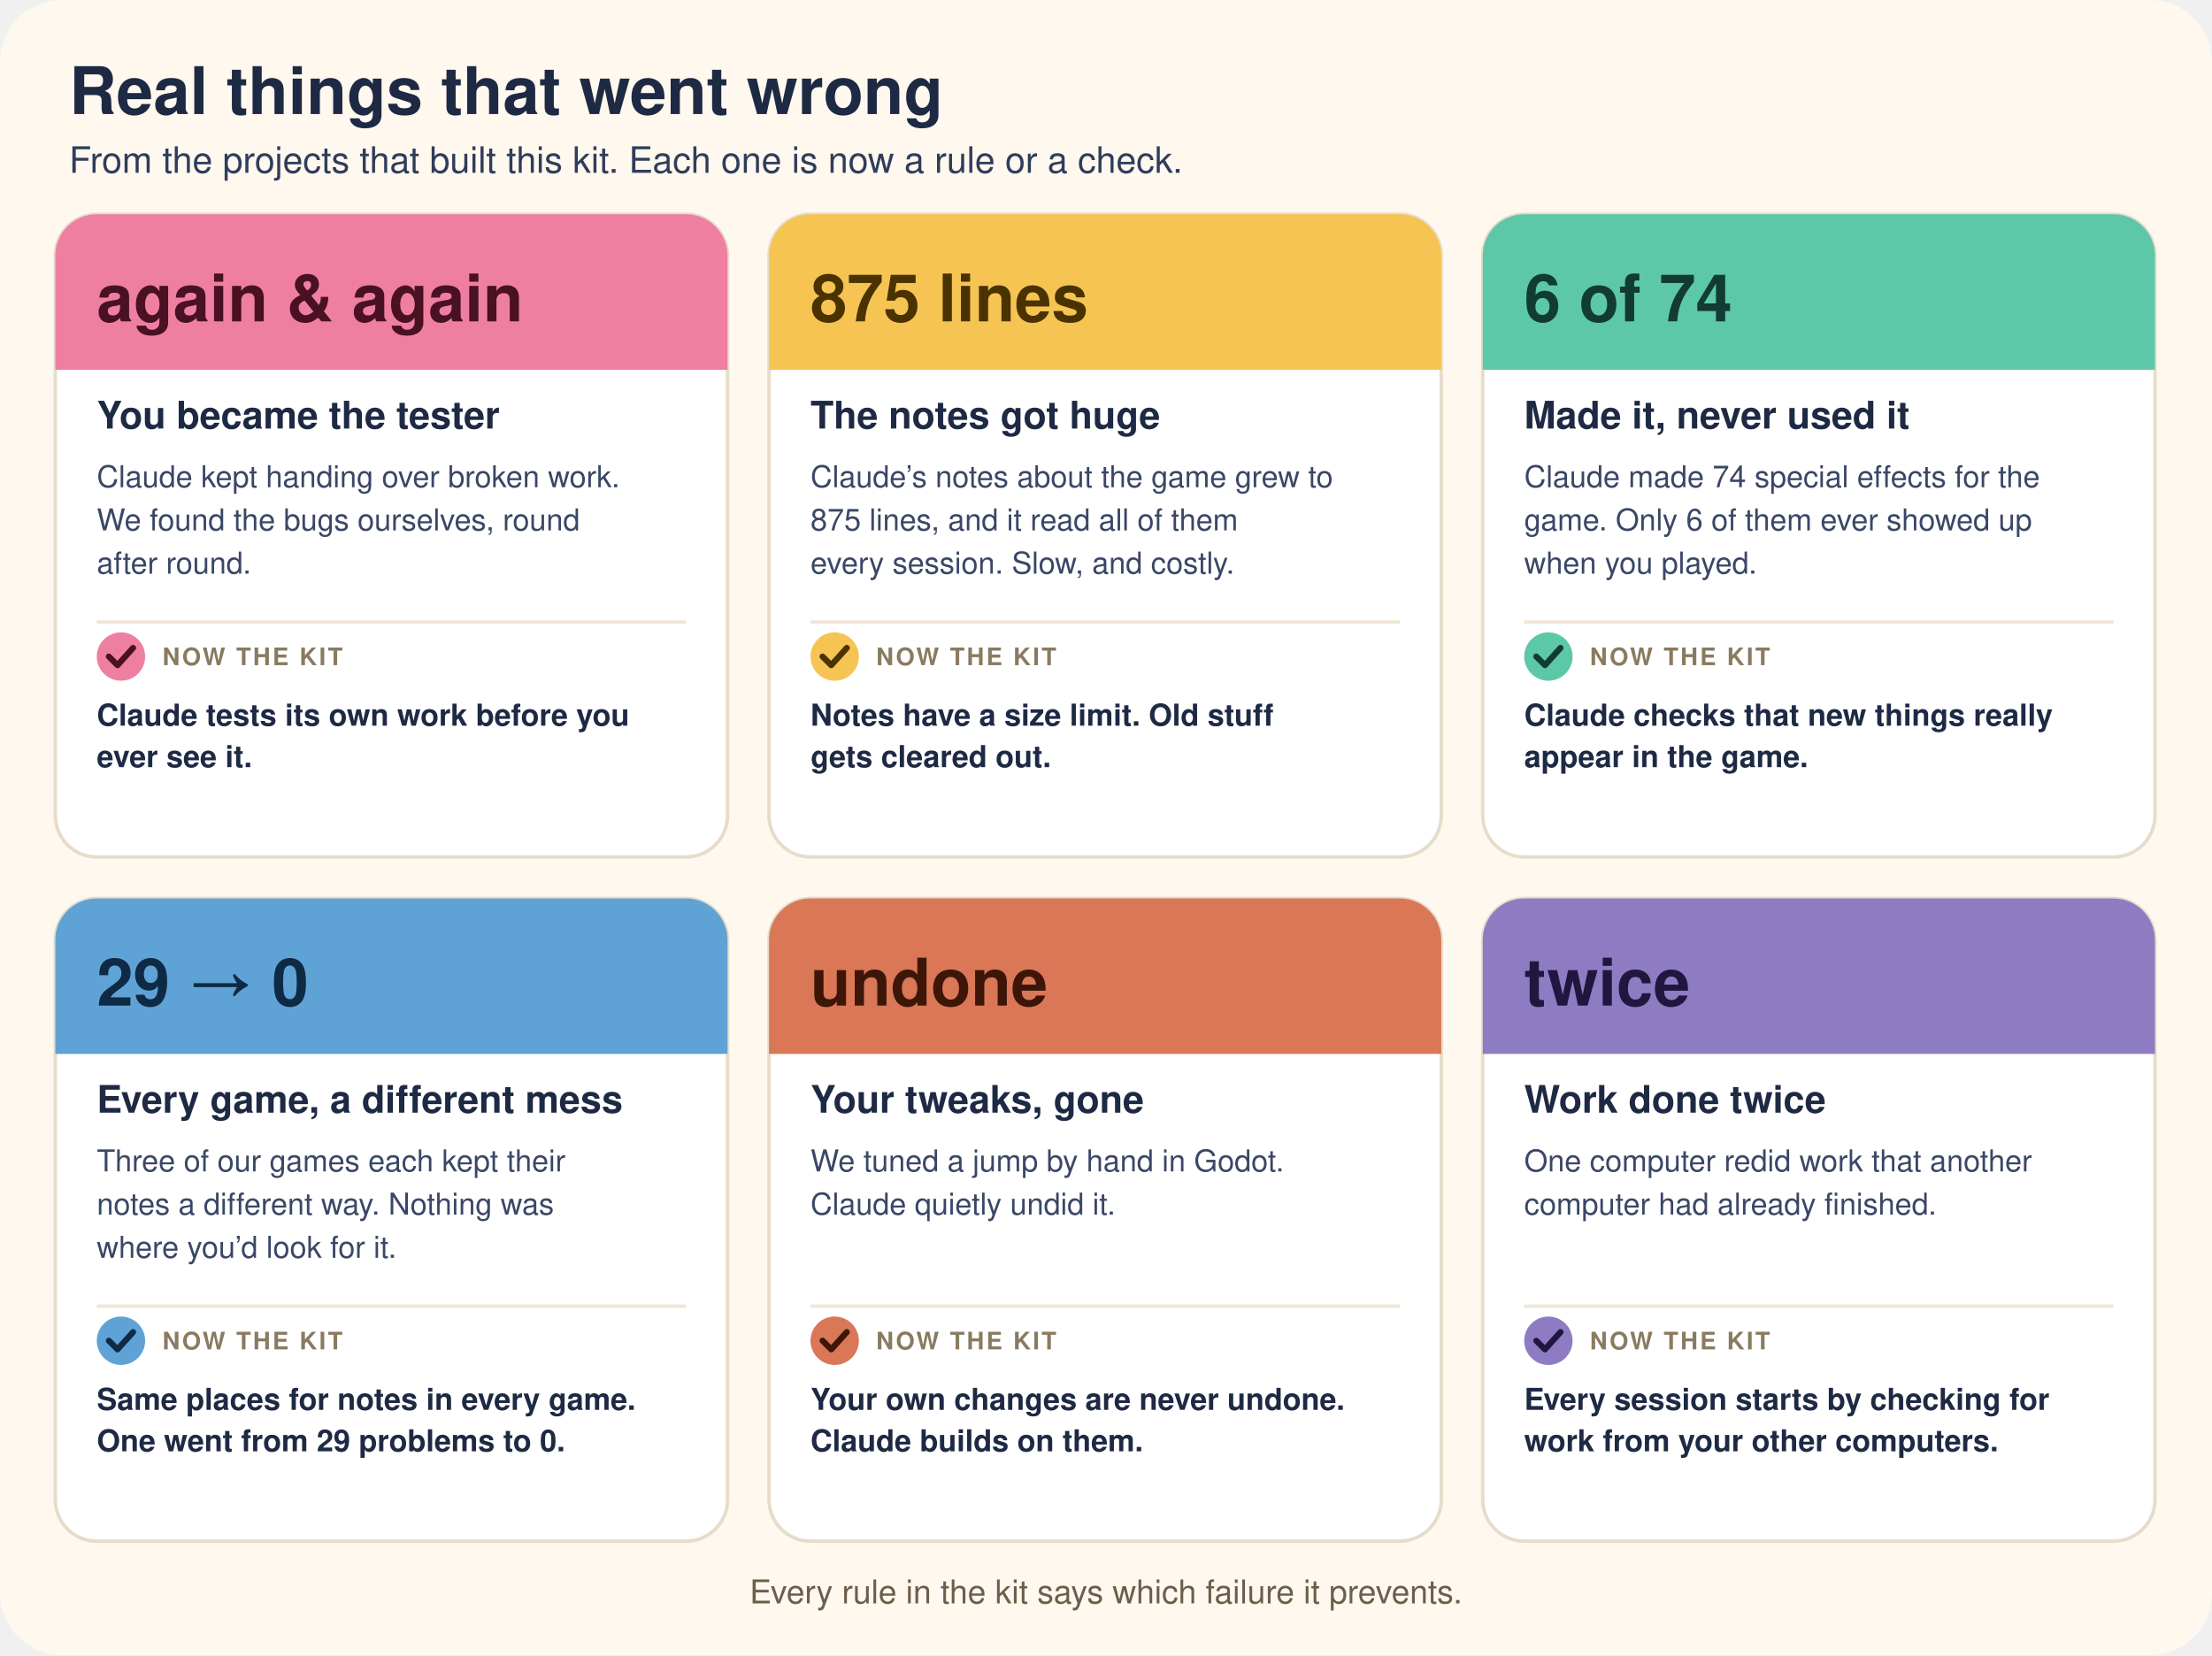
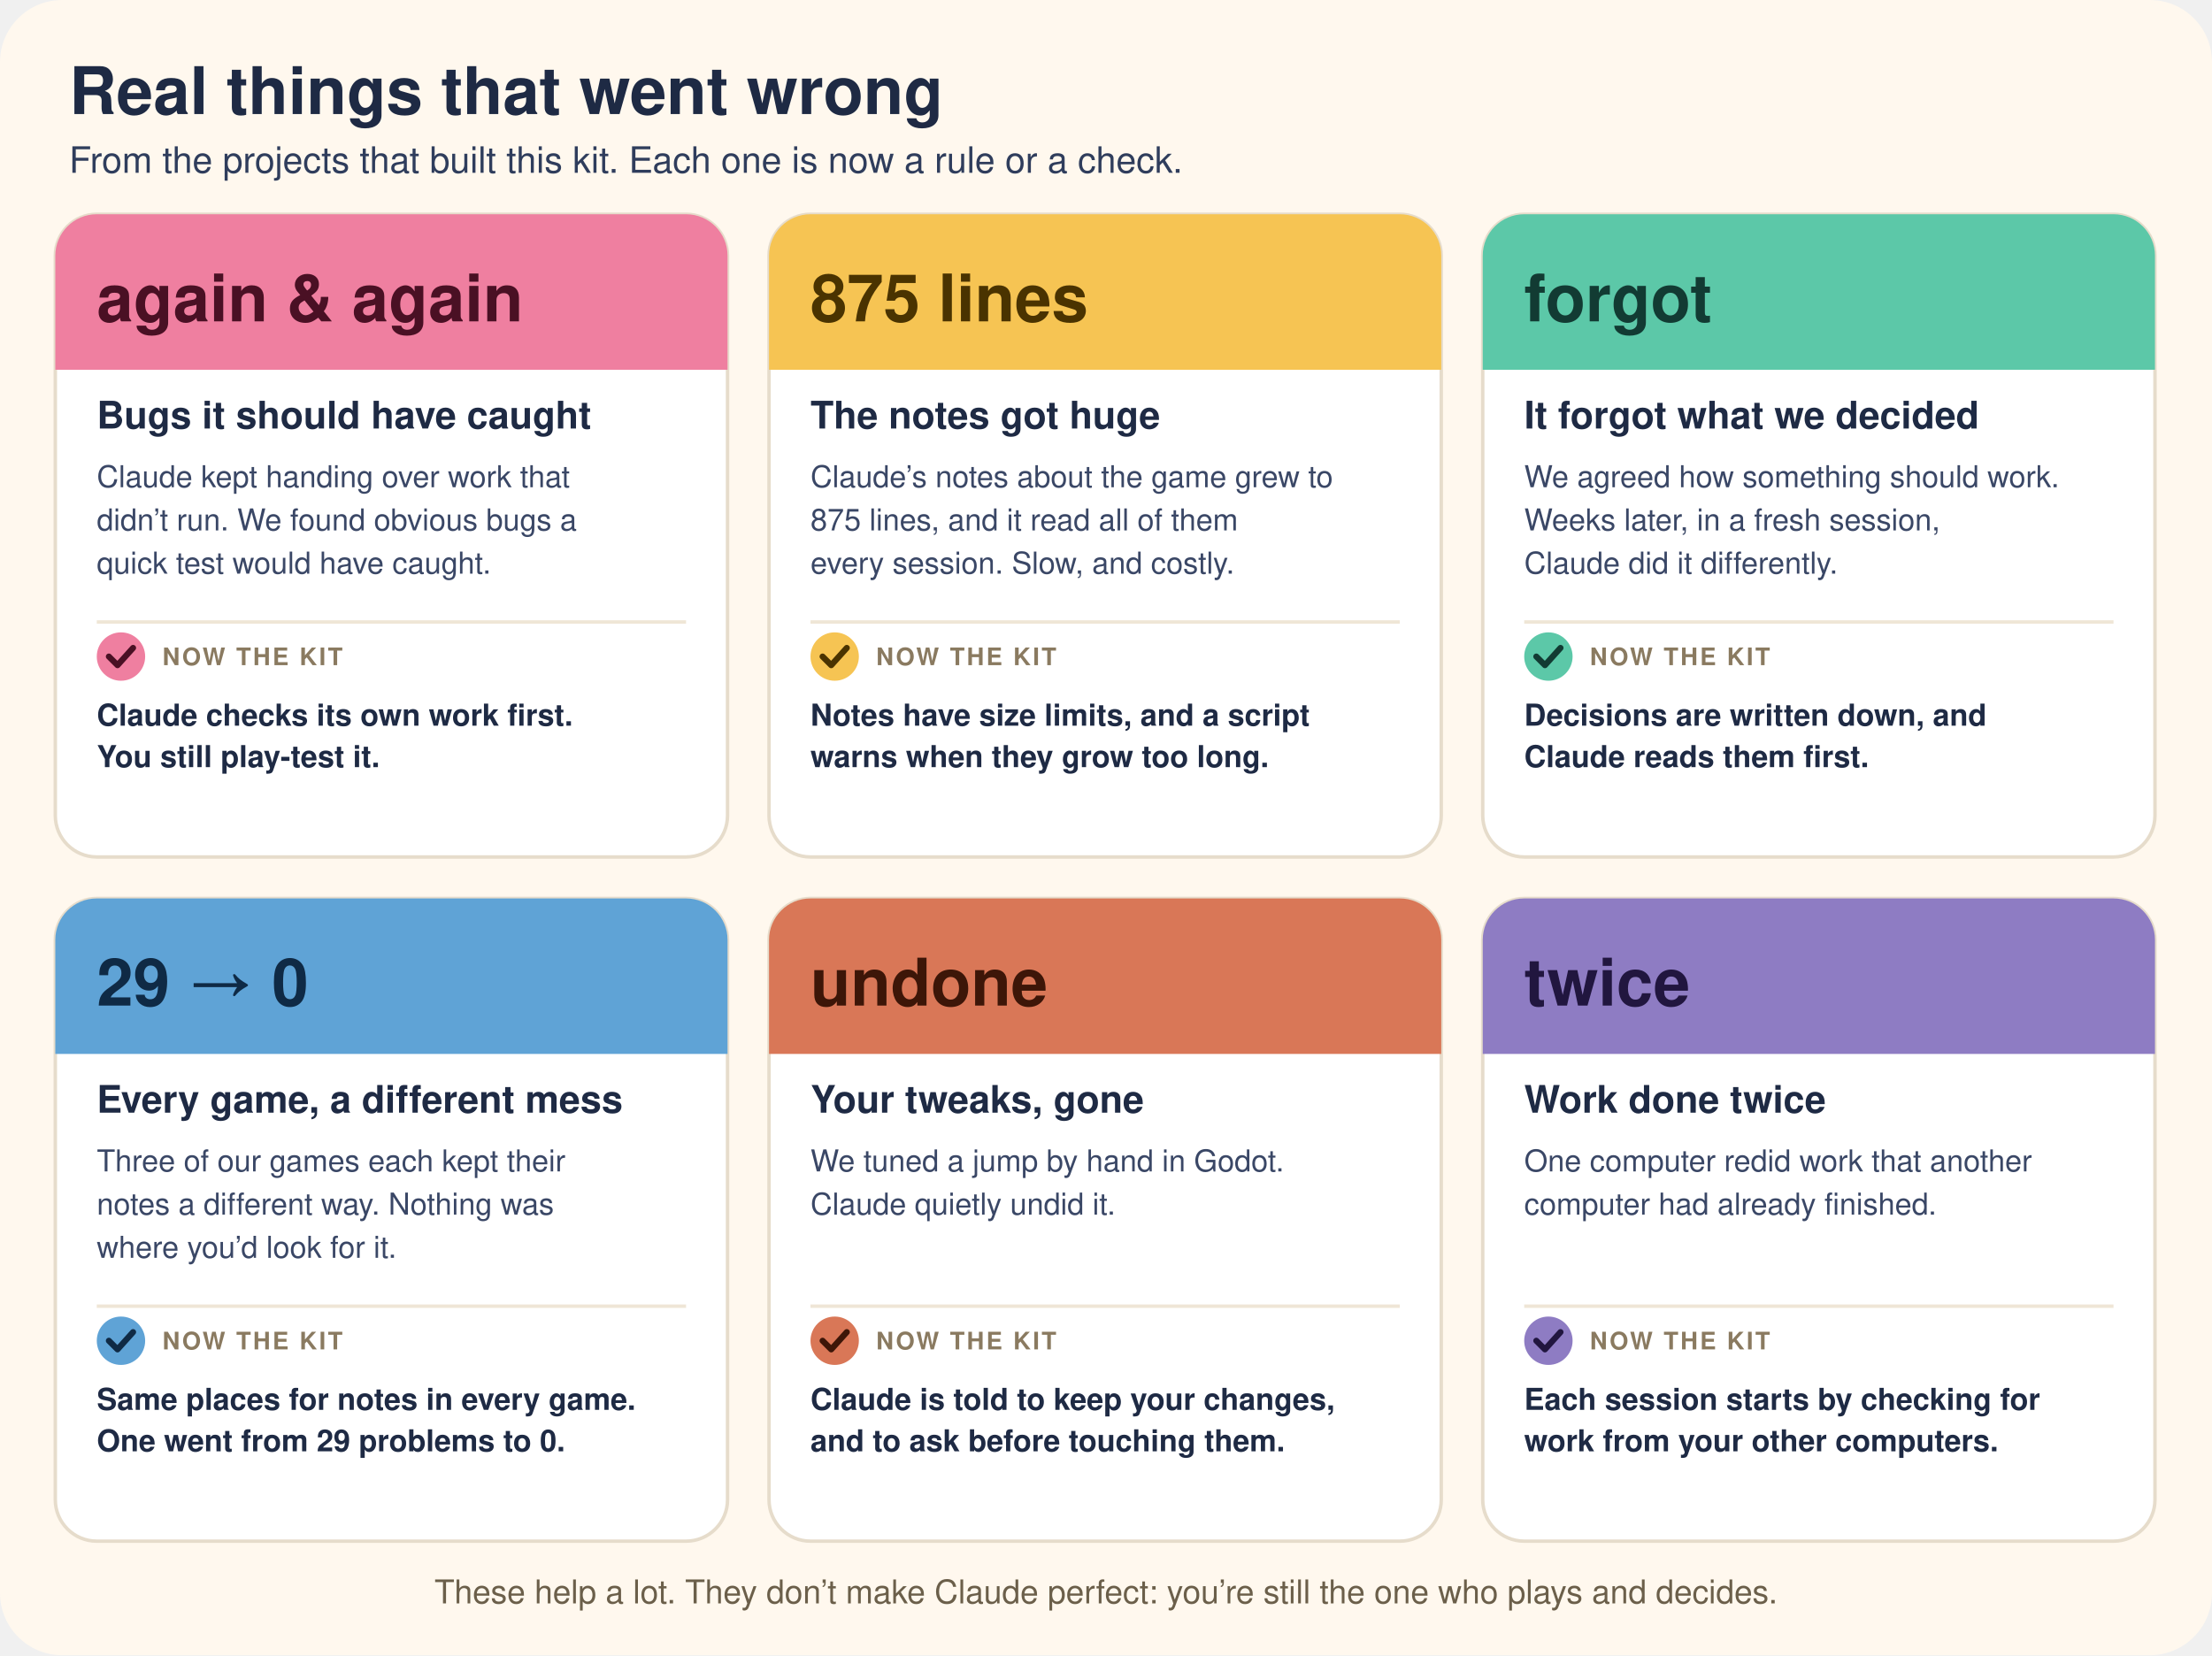
<svg xmlns="http://www.w3.org/2000/svg" viewBox="0 0 1280 958" width="1280" height="958" role="img" aria-labelledby="t d">
  <rect width="1280" height="958" rx="36" fill="#FFF8EE" />
  <g font-family="'Segoe UI', 'Helvetica Neue', Helvetica, Arial, 'Liberation Sans', sans-serif">
    <text x="40" y="66" font-size="38" font-weight="800" fill="#1E2A44">Real things that went wrong</text>
    <text x="40" y="100" font-size="21" fill="#2F3D5C">From the projects that built this kit. Each one is now a rule or a check.</text>
    <rect x="32" y="124" width="389" height="372" rx="24" fill="#FFFFFF" stroke="#E6DCCB" stroke-width="2" />
    <path d="M32 148 a24 24 0 0 1 24 -24 h341 a24 24 0 0 1 24 24 v66 h-389 z" fill="#EF7FA0" />
    <text x="56" y="186" font-size="38" font-weight="800" fill="#4A1024">again &amp; again</text>
-     <text x="56" y="248" font-size="22" font-weight="800" fill="#1E2A44">You became the tester</text>
-     <text x="56" y="282" font-size="17.5" fill="#3A4766">Claude kept handing over broken work.</text>
-     <text x="56" y="307" font-size="17.5" fill="#3A4766">We found the bugs ourselves, round</text>
-     <text x="56" y="332" font-size="17.5" fill="#3A4766">after round.</text>
+     <text x="56" y="248" font-size="22" font-weight="800" fill="#1E2A44">Bugs it should have caught</text>
+     <text x="56" y="282" font-size="17.5" fill="#3A4766">Claude kept handing over work that</text>
+     <text x="56" y="307" font-size="17.5" fill="#3A4766">didn’t run. We found obvious bugs a</text>
+     <text x="56" y="332" font-size="17.5" fill="#3A4766">quick test would have caught.</text>
    <line x1="56" y1="360" x2="397" y2="360" stroke="#EFE6D6" stroke-width="2" />
    <circle cx="70" cy="380" r="14" fill="#EF7FA0" />
    <path d="M63 380 l5 5 9 -10" fill="none" stroke="#4A1024" stroke-width="3.5" stroke-linecap="round" stroke-linejoin="round" />
    <text x="94" y="385" font-size="14" font-weight="800" fill="#8A7A60" letter-spacing="1.2">NOW THE KIT</text>
-     <text x="56" y="420" font-size="17.5" font-weight="600" fill="#1E2A44">Claude tests its own work before you</text>
-     <text x="56" y="444" font-size="17.5" font-weight="600" fill="#1E2A44">ever see it.</text>
+     <text x="56" y="420" font-size="17.5" font-weight="600" fill="#1E2A44">Claude checks its own work first.</text>
+     <text x="56" y="444" font-size="17.5" font-weight="600" fill="#1E2A44">You still play-test it.</text>
    <rect x="445" y="124" width="389" height="372" rx="24" fill="#FFFFFF" stroke="#E6DCCB" stroke-width="2" />
    <path d="M445 148 a24 24 0 0 1 24 -24 h341 a24 24 0 0 1 24 24 v66 h-389 z" fill="#F6C453" />
    <text x="469" y="186" font-size="38" font-weight="800" fill="#4A3300">875 lines</text>
    <text x="469" y="248" font-size="22" font-weight="800" fill="#1E2A44">The notes got huge</text>
    <text x="469" y="282" font-size="17.5" fill="#3A4766">Claude’s notes about the game grew to</text>
    <text x="469" y="307" font-size="17.5" fill="#3A4766">875 lines, and it read all of them</text>
    <text x="469" y="332" font-size="17.5" fill="#3A4766">every session. Slow, and costly.</text>
    <line x1="469" y1="360" x2="810" y2="360" stroke="#EFE6D6" stroke-width="2" />
    <circle cx="483" cy="380" r="14" fill="#F6C453" />
    <path d="M476 380 l5 5 9 -10" fill="none" stroke="#4A3300" stroke-width="3.5" stroke-linecap="round" stroke-linejoin="round" />
    <text x="507" y="385" font-size="14" font-weight="800" fill="#8A7A60" letter-spacing="1.2">NOW THE KIT</text>
-     <text x="469" y="420" font-size="17.5" font-weight="600" fill="#1E2A44">Notes have a size limit. Old stuff</text>
-     <text x="469" y="444" font-size="17.5" font-weight="600" fill="#1E2A44">gets cleared out.</text>
+     <text x="469" y="420" font-size="17.5" font-weight="600" fill="#1E2A44">Notes have size limits, and a script</text>
+     <text x="469" y="444" font-size="17.5" font-weight="600" fill="#1E2A44">warns when they grow too long.</text>
    <rect x="858" y="124" width="389" height="372" rx="24" fill="#FFFFFF" stroke="#E6DCCB" stroke-width="2" />
    <path d="M858 148 a24 24 0 0 1 24 -24 h341 a24 24 0 0 1 24 24 v66 h-389 z" fill="#5CC8A8" />
-     <text x="882" y="186" font-size="38" font-weight="800" fill="#123B33">6 of 74</text>
-     <text x="882" y="248" font-size="22" font-weight="800" fill="#1E2A44">Made it, never used it</text>
-     <text x="882" y="282" font-size="17.5" fill="#3A4766">Claude made 74 special effects for the</text>
-     <text x="882" y="307" font-size="17.5" fill="#3A4766">game. Only 6 of them ever showed up</text>
-     <text x="882" y="332" font-size="17.5" fill="#3A4766">when you played.</text>
+     <text x="882" y="186" font-size="38" font-weight="800" fill="#123B33">forgot</text>
+     <text x="882" y="248" font-size="22" font-weight="800" fill="#1E2A44">It forgot what we decided</text>
+     <text x="882" y="282" font-size="17.5" fill="#3A4766">We agreed how something should work.</text>
+     <text x="882" y="307" font-size="17.5" fill="#3A4766">Weeks later, in a fresh session,</text>
+     <text x="882" y="332" font-size="17.5" fill="#3A4766">Claude did it differently.</text>
    <line x1="882" y1="360" x2="1223" y2="360" stroke="#EFE6D6" stroke-width="2" />
    <circle cx="896" cy="380" r="14" fill="#5CC8A8" />
    <path d="M889 380 l5 5 9 -10" fill="none" stroke="#123B33" stroke-width="3.5" stroke-linecap="round" stroke-linejoin="round" />
    <text x="920" y="385" font-size="14" font-weight="800" fill="#8A7A60" letter-spacing="1.2">NOW THE KIT</text>
-     <text x="882" y="420" font-size="17.5" font-weight="600" fill="#1E2A44">Claude checks that new things really</text>
-     <text x="882" y="444" font-size="17.5" font-weight="600" fill="#1E2A44">appear in the game.</text>
+     <text x="882" y="420" font-size="17.5" font-weight="600" fill="#1E2A44">Decisions are written down, and</text>
+     <text x="882" y="444" font-size="17.5" font-weight="600" fill="#1E2A44">Claude reads them first.</text>
    <rect x="32" y="520" width="389" height="372" rx="24" fill="#FFFFFF" stroke="#E6DCCB" stroke-width="2" />
    <path d="M32 544 a24 24 0 0 1 24 -24 h341 a24 24 0 0 1 24 24 v66 h-389 z" fill="#5FA3D6" />
    <text x="56" y="582" font-size="38" font-weight="800" fill="#0F2A45">29 → 0</text>
    <text x="56" y="644" font-size="22" font-weight="800" fill="#1E2A44">Every game, a different mess</text>
    <text x="56" y="678" font-size="17.5" fill="#3A4766">Three of our games each kept their</text>
    <text x="56" y="703" font-size="17.5" fill="#3A4766">notes a different way. Nothing was</text>
    <text x="56" y="728" font-size="17.5" fill="#3A4766">where you’d look for it.</text>
    <line x1="56" y1="756" x2="397" y2="756" stroke="#EFE6D6" stroke-width="2" />
    <circle cx="70" cy="776" r="14" fill="#5FA3D6" />
    <path d="M63 776 l5 5 9 -10" fill="none" stroke="#0F2A45" stroke-width="3.5" stroke-linecap="round" stroke-linejoin="round" />
    <text x="94" y="781" font-size="14" font-weight="800" fill="#8A7A60" letter-spacing="1.2">NOW THE KIT</text>
    <text x="56" y="816" font-size="17.5" font-weight="600" fill="#1E2A44">Same places for notes in every game.</text>
    <text x="56" y="840" font-size="17.5" font-weight="600" fill="#1E2A44">One went from 29 problems to 0.</text>
    <rect x="445" y="520" width="389" height="372" rx="24" fill="#FFFFFF" stroke="#E6DCCB" stroke-width="2" />
    <path d="M445 544 a24 24 0 0 1 24 -24 h341 a24 24 0 0 1 24 24 v66 h-389 z" fill="#D97757" />
    <text x="469" y="582" font-size="38" font-weight="800" fill="#3D1608">undone</text>
    <text x="469" y="644" font-size="22" font-weight="800" fill="#1E2A44">Your tweaks, gone</text>
    <text x="469" y="678" font-size="17.5" fill="#3A4766">We tuned a jump by hand in Godot.</text>
    <text x="469" y="703" font-size="17.5" fill="#3A4766">Claude quietly undid it.</text>
    <line x1="469" y1="756" x2="810" y2="756" stroke="#EFE6D6" stroke-width="2" />
    <circle cx="483" cy="776" r="14" fill="#D97757" />
    <path d="M476 776 l5 5 9 -10" fill="none" stroke="#3D1608" stroke-width="3.5" stroke-linecap="round" stroke-linejoin="round" />
    <text x="507" y="781" font-size="14" font-weight="800" fill="#8A7A60" letter-spacing="1.2">NOW THE KIT</text>
-     <text x="469" y="816" font-size="17.5" font-weight="600" fill="#1E2A44">Your own changes are never undone.</text>
-     <text x="469" y="840" font-size="17.5" font-weight="600" fill="#1E2A44">Claude builds on them.</text>
+     <text x="469" y="816" font-size="17.5" font-weight="600" fill="#1E2A44">Claude is told to keep your changes,</text>
+     <text x="469" y="840" font-size="17.5" font-weight="600" fill="#1E2A44">and to ask before touching them.</text>
    <rect x="858" y="520" width="389" height="372" rx="24" fill="#FFFFFF" stroke="#E6DCCB" stroke-width="2" />
    <path d="M858 544 a24 24 0 0 1 24 -24 h341 a24 24 0 0 1 24 24 v66 h-389 z" fill="#8E7CC3" />
    <text x="882" y="582" font-size="38" font-weight="800" fill="#21163F">twice</text>
    <text x="882" y="644" font-size="22" font-weight="800" fill="#1E2A44">Work done twice</text>
    <text x="882" y="678" font-size="17.5" fill="#3A4766">One computer redid work that another</text>
    <text x="882" y="703" font-size="17.5" fill="#3A4766">computer had already finished.</text>
    <line x1="882" y1="756" x2="1223" y2="756" stroke="#EFE6D6" stroke-width="2" />
    <circle cx="896" cy="776" r="14" fill="#8E7CC3" />
    <path d="M889 776 l5 5 9 -10" fill="none" stroke="#21163F" stroke-width="3.5" stroke-linecap="round" stroke-linejoin="round" />
    <text x="920" y="781" font-size="14" font-weight="800" fill="#8A7A60" letter-spacing="1.2">NOW THE KIT</text>
-     <text x="882" y="816" font-size="17.5" font-weight="600" fill="#1E2A44">Every session starts by checking for</text>
+     <text x="882" y="816" font-size="17.5" font-weight="600" fill="#1E2A44">Each session starts by checking for</text>
    <text x="882" y="840" font-size="17.5" font-weight="600" fill="#1E2A44">work from your other computers.</text>
-     <text x="640" y="928" text-anchor="middle" font-size="19" fill="#6B5F4A">Every rule in the kit says which failure it prevents.</text>
+     <text x="640" y="928" text-anchor="middle" font-size="19" fill="#6B5F4A">These help a lot. They don’t make Claude perfect: you’re still the one who plays and decides.</text>
  </g>
</svg>
